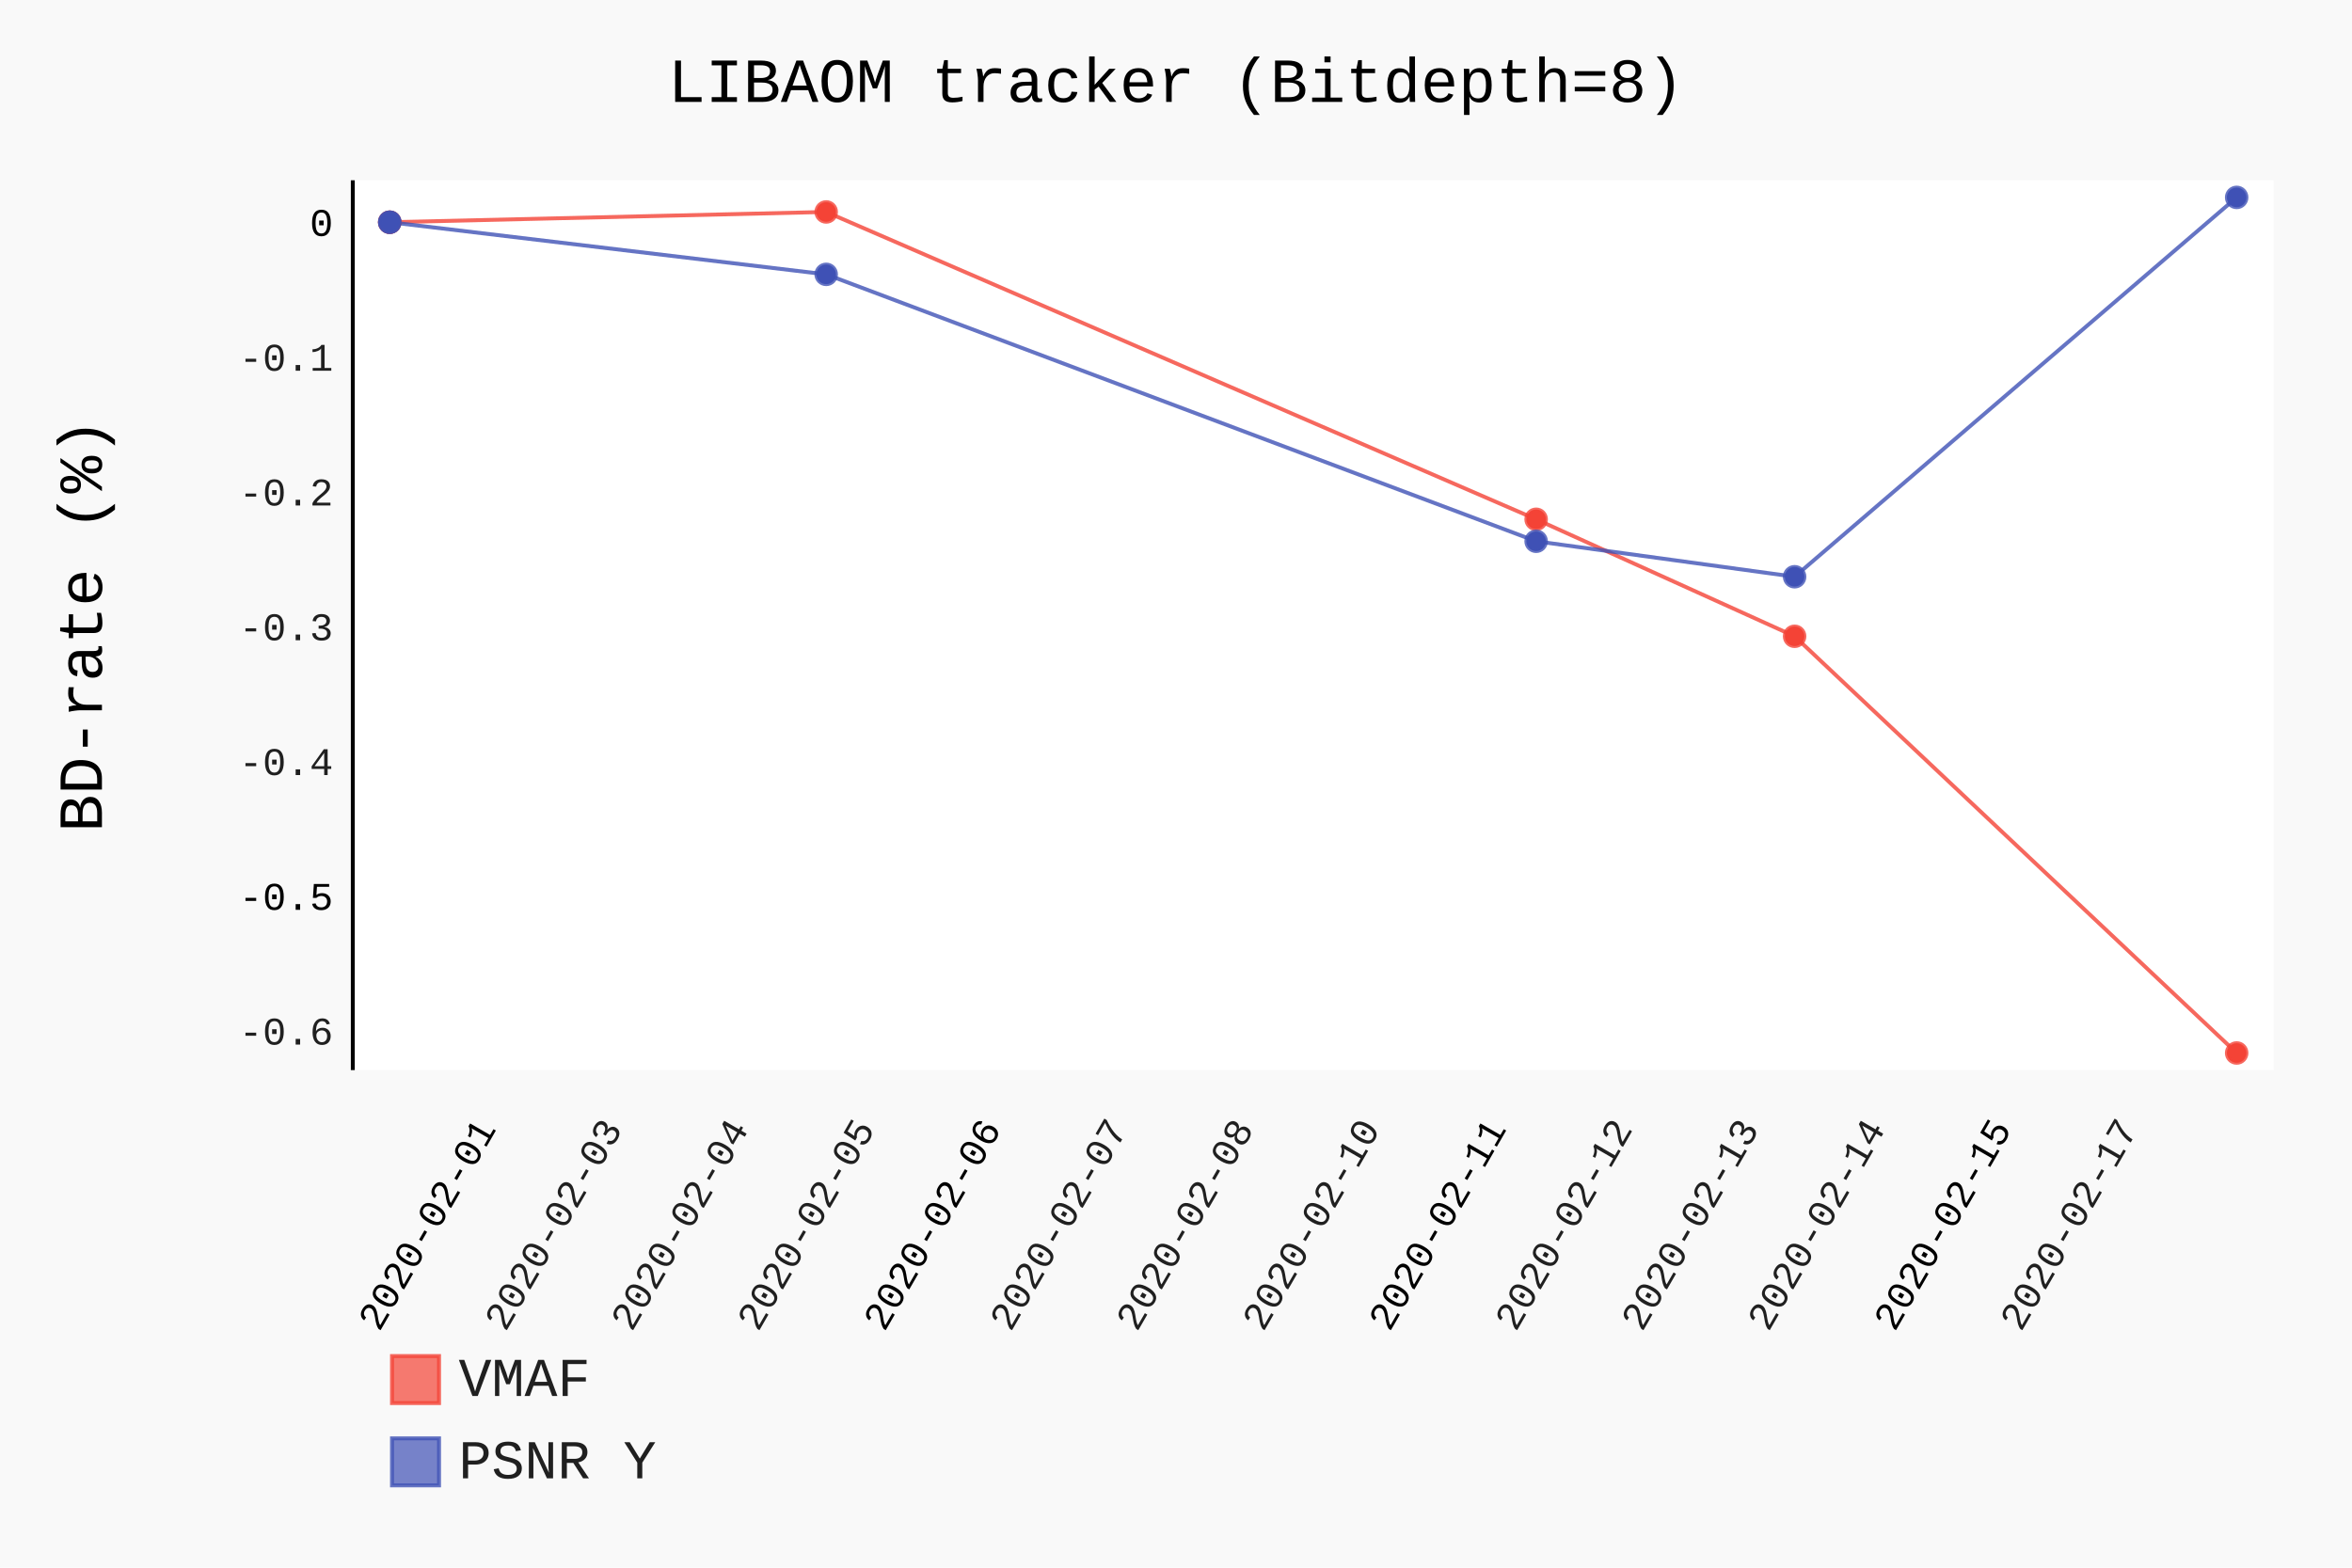
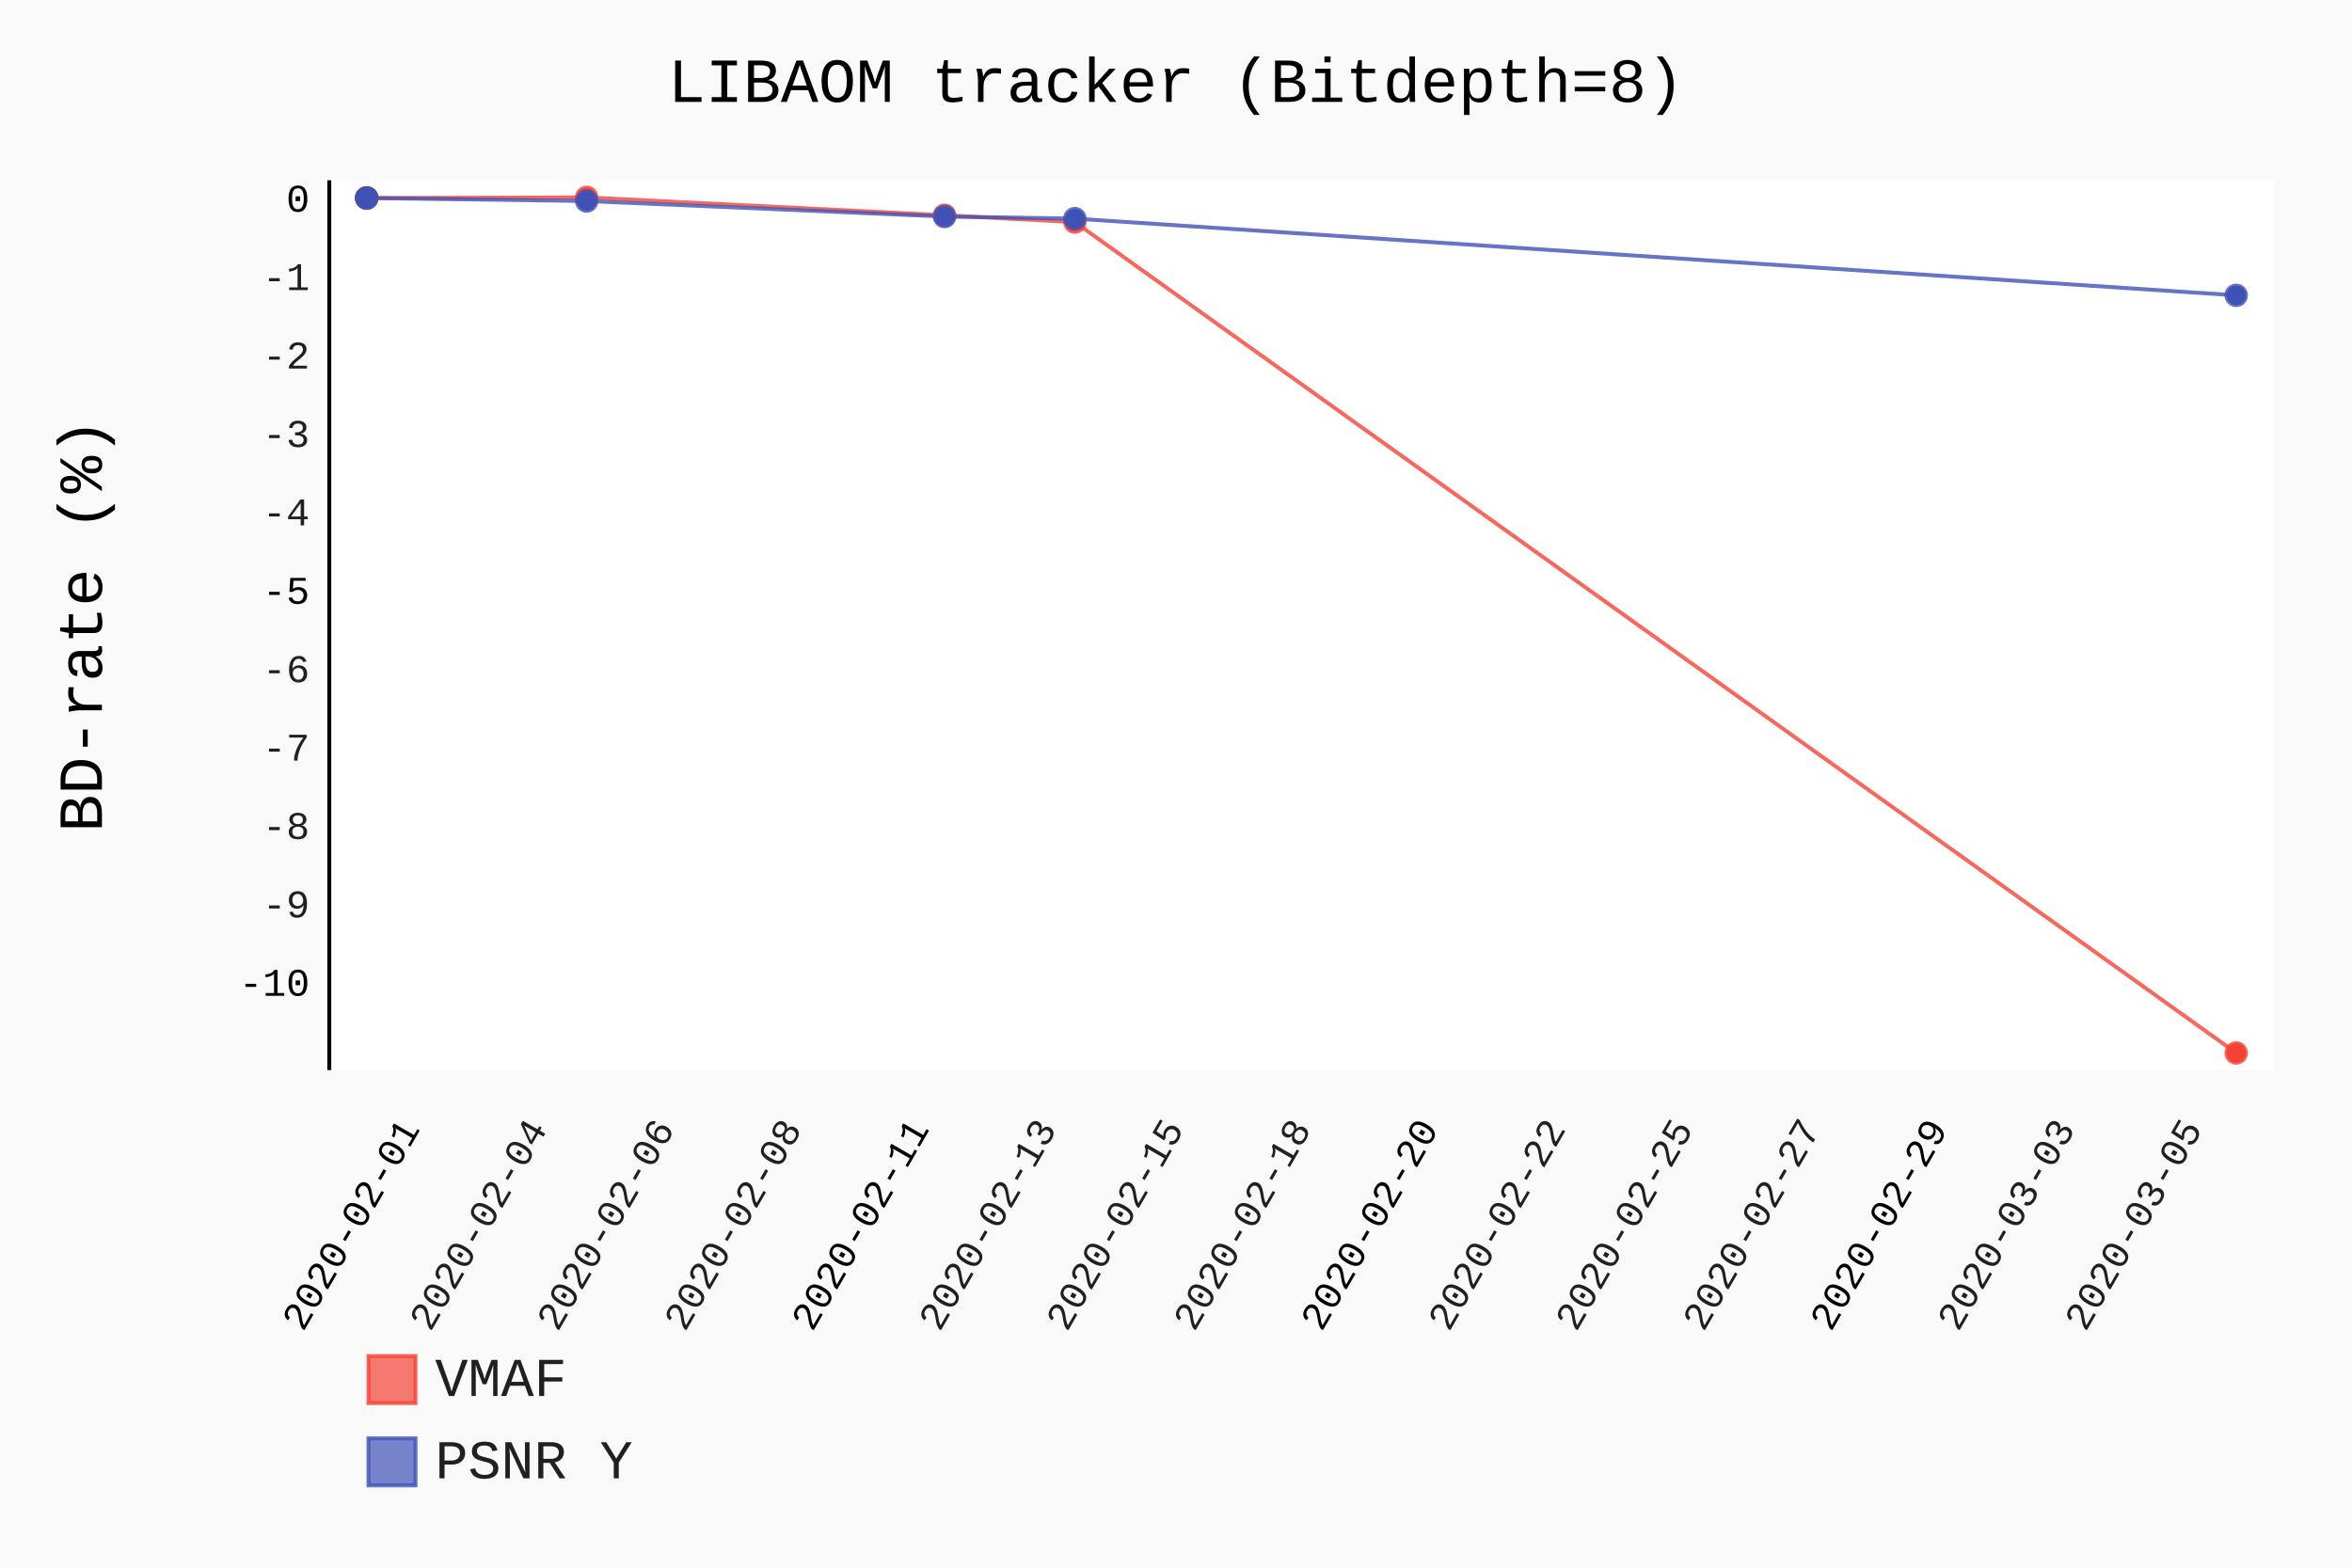
- <svg xmlns="http://www.w3.org/2000/svg" class="pygal-chart" id="chart-285e92e3-4b41-4fab-996c-db3d4fa0ee88" viewBox="0 0 600 400">
+ <svg xmlns="http://www.w3.org/2000/svg" class="pygal-chart" id="chart-dac08c39-d9d9-47a5-83cc-a10a41d7985b" viewBox="0 0 600 400">
  <defs>
-     <style type="text/css">#chart-285e92e3-4b41-4fab-996c-db3d4fa0ee88{-webkit-user-select:none;-webkit-font-smoothing:antialiased;font-family:Consolas,"Liberation Mono",Menlo,Courier,monospace}#chart-285e92e3-4b41-4fab-996c-db3d4fa0ee88 .title{font-family:Consolas,"Liberation Mono",Menlo,Courier,monospace;font-size:16px}#chart-285e92e3-4b41-4fab-996c-db3d4fa0ee88 .legends .legend text{font-family:Consolas,"Liberation Mono",Menlo,Courier,monospace;font-size:14px}#chart-285e92e3-4b41-4fab-996c-db3d4fa0ee88 .axis text{font-family:Consolas,"Liberation Mono",Menlo,Courier,monospace;font-size:10px}#chart-285e92e3-4b41-4fab-996c-db3d4fa0ee88 .axis text.major{font-family:Consolas,"Liberation Mono",Menlo,Courier,monospace;font-size:10px}#chart-285e92e3-4b41-4fab-996c-db3d4fa0ee88 .text-overlay text.value{font-family:Consolas,"Liberation Mono",Menlo,Courier,monospace;font-size:16px}#chart-285e92e3-4b41-4fab-996c-db3d4fa0ee88 .text-overlay text.label{font-family:Consolas,"Liberation Mono",Menlo,Courier,monospace;font-size:10px}#chart-285e92e3-4b41-4fab-996c-db3d4fa0ee88 .tooltip{font-family:Consolas,"Liberation Mono",Menlo,Courier,monospace;font-size:14px}#chart-285e92e3-4b41-4fab-996c-db3d4fa0ee88 text.no_data{font-family:Consolas,"Liberation Mono",Menlo,Courier,monospace;font-size:64px}
- #chart-285e92e3-4b41-4fab-996c-db3d4fa0ee88{background-color:rgba(249,249,249,1)}#chart-285e92e3-4b41-4fab-996c-db3d4fa0ee88 path,#chart-285e92e3-4b41-4fab-996c-db3d4fa0ee88 line,#chart-285e92e3-4b41-4fab-996c-db3d4fa0ee88 rect,#chart-285e92e3-4b41-4fab-996c-db3d4fa0ee88 circle{-webkit-transition:150ms;-moz-transition:150ms;transition:150ms}#chart-285e92e3-4b41-4fab-996c-db3d4fa0ee88 .graph &gt; .background{fill:rgba(249,249,249,1)}#chart-285e92e3-4b41-4fab-996c-db3d4fa0ee88 .plot &gt; .background{fill:rgba(255,255,255,1)}#chart-285e92e3-4b41-4fab-996c-db3d4fa0ee88 .graph{fill:rgba(0,0,0,.87)}#chart-285e92e3-4b41-4fab-996c-db3d4fa0ee88 text.no_data{fill:rgba(0,0,0,1)}#chart-285e92e3-4b41-4fab-996c-db3d4fa0ee88 .title{fill:rgba(0,0,0,1)}#chart-285e92e3-4b41-4fab-996c-db3d4fa0ee88 .legends .legend text{fill:rgba(0,0,0,.87)}#chart-285e92e3-4b41-4fab-996c-db3d4fa0ee88 .legends .legend:hover text{fill:rgba(0,0,0,1)}#chart-285e92e3-4b41-4fab-996c-db3d4fa0ee88 .axis .line{stroke:rgba(0,0,0,1)}#chart-285e92e3-4b41-4fab-996c-db3d4fa0ee88 .axis .guide.line{stroke:rgba(0,0,0,.54)}#chart-285e92e3-4b41-4fab-996c-db3d4fa0ee88 .axis .major.line{stroke:rgba(0,0,0,.87)}#chart-285e92e3-4b41-4fab-996c-db3d4fa0ee88 .axis text.major{fill:rgba(0,0,0,1)}#chart-285e92e3-4b41-4fab-996c-db3d4fa0ee88 .axis.y .guides:hover .guide.line,#chart-285e92e3-4b41-4fab-996c-db3d4fa0ee88 .line-graph .axis.x .guides:hover .guide.line,#chart-285e92e3-4b41-4fab-996c-db3d4fa0ee88 .stackedline-graph .axis.x .guides:hover .guide.line,#chart-285e92e3-4b41-4fab-996c-db3d4fa0ee88 .xy-graph .axis.x .guides:hover .guide.line{stroke:rgba(0,0,0,1)}#chart-285e92e3-4b41-4fab-996c-db3d4fa0ee88 .axis .guides:hover text{fill:rgba(0,0,0,1)}#chart-285e92e3-4b41-4fab-996c-db3d4fa0ee88 .reactive{fill-opacity:.7;stroke-opacity:.8}#chart-285e92e3-4b41-4fab-996c-db3d4fa0ee88 .ci{stroke:rgba(0,0,0,.87)}#chart-285e92e3-4b41-4fab-996c-db3d4fa0ee88 .reactive.active,#chart-285e92e3-4b41-4fab-996c-db3d4fa0ee88 .active .reactive{fill-opacity:.8;stroke-opacity:.9;stroke-width:4}#chart-285e92e3-4b41-4fab-996c-db3d4fa0ee88 .ci .reactive.active{stroke-width:1.5}#chart-285e92e3-4b41-4fab-996c-db3d4fa0ee88 .series text{fill:rgba(0,0,0,1)}#chart-285e92e3-4b41-4fab-996c-db3d4fa0ee88 .tooltip rect{fill:rgba(255,255,255,1);stroke:rgba(0,0,0,1);-webkit-transition:opacity 150ms;-moz-transition:opacity 150ms;transition:opacity 150ms}#chart-285e92e3-4b41-4fab-996c-db3d4fa0ee88 .tooltip .label{fill:rgba(0,0,0,.87)}#chart-285e92e3-4b41-4fab-996c-db3d4fa0ee88 .tooltip .label{fill:rgba(0,0,0,.87)}#chart-285e92e3-4b41-4fab-996c-db3d4fa0ee88 .tooltip .legend{font-size:.8em;fill:rgba(0,0,0,.54)}#chart-285e92e3-4b41-4fab-996c-db3d4fa0ee88 .tooltip .x_label{font-size:.6em;fill:rgba(0,0,0,1)}#chart-285e92e3-4b41-4fab-996c-db3d4fa0ee88 .tooltip .xlink{font-size:.5em;text-decoration:underline}#chart-285e92e3-4b41-4fab-996c-db3d4fa0ee88 .tooltip .value{font-size:1.5em}#chart-285e92e3-4b41-4fab-996c-db3d4fa0ee88 .bound{font-size:.5em}#chart-285e92e3-4b41-4fab-996c-db3d4fa0ee88 .max-value{font-size:.75em;fill:rgba(0,0,0,.54)}#chart-285e92e3-4b41-4fab-996c-db3d4fa0ee88 .map-element{fill:rgba(255,255,255,1);stroke:rgba(0,0,0,.54) !important}#chart-285e92e3-4b41-4fab-996c-db3d4fa0ee88 .map-element .reactive{fill-opacity:inherit;stroke-opacity:inherit}#chart-285e92e3-4b41-4fab-996c-db3d4fa0ee88 .color-0,#chart-285e92e3-4b41-4fab-996c-db3d4fa0ee88 .color-0 a:visited{stroke:#F44336;fill:#F44336}#chart-285e92e3-4b41-4fab-996c-db3d4fa0ee88 .color-1,#chart-285e92e3-4b41-4fab-996c-db3d4fa0ee88 .color-1 a:visited{stroke:#3F51B5;fill:#3F51B5}#chart-285e92e3-4b41-4fab-996c-db3d4fa0ee88 .text-overlay .color-0 text{fill:black}#chart-285e92e3-4b41-4fab-996c-db3d4fa0ee88 .text-overlay .color-1 text{fill:black}
- #chart-285e92e3-4b41-4fab-996c-db3d4fa0ee88 text.no_data{text-anchor:middle}#chart-285e92e3-4b41-4fab-996c-db3d4fa0ee88 .guide.line{fill:none}#chart-285e92e3-4b41-4fab-996c-db3d4fa0ee88 .centered{text-anchor:middle}#chart-285e92e3-4b41-4fab-996c-db3d4fa0ee88 .title{text-anchor:middle}#chart-285e92e3-4b41-4fab-996c-db3d4fa0ee88 .legends .legend text{fill-opacity:1}#chart-285e92e3-4b41-4fab-996c-db3d4fa0ee88 .axis.x text{text-anchor:middle}#chart-285e92e3-4b41-4fab-996c-db3d4fa0ee88 .axis.x:not(.web) text[transform]{text-anchor:start}#chart-285e92e3-4b41-4fab-996c-db3d4fa0ee88 .axis.x:not(.web) text[transform].backwards{text-anchor:end}#chart-285e92e3-4b41-4fab-996c-db3d4fa0ee88 .axis.y text{text-anchor:end}#chart-285e92e3-4b41-4fab-996c-db3d4fa0ee88 .axis.y text[transform].backwards{text-anchor:start}#chart-285e92e3-4b41-4fab-996c-db3d4fa0ee88 .axis.y2 text{text-anchor:start}#chart-285e92e3-4b41-4fab-996c-db3d4fa0ee88 .axis.y2 text[transform].backwards{text-anchor:end}#chart-285e92e3-4b41-4fab-996c-db3d4fa0ee88 .axis .guide.line{stroke-dasharray:4,4}#chart-285e92e3-4b41-4fab-996c-db3d4fa0ee88 .axis .major.guide.line{stroke-dasharray:6,6}#chart-285e92e3-4b41-4fab-996c-db3d4fa0ee88 .horizontal .axis.y .guide.line,#chart-285e92e3-4b41-4fab-996c-db3d4fa0ee88 .horizontal .axis.y2 .guide.line,#chart-285e92e3-4b41-4fab-996c-db3d4fa0ee88 .vertical .axis.x .guide.line{opacity:0}#chart-285e92e3-4b41-4fab-996c-db3d4fa0ee88 .horizontal .axis.always_show .guide.line,#chart-285e92e3-4b41-4fab-996c-db3d4fa0ee88 .vertical .axis.always_show .guide.line{opacity:1 !important}#chart-285e92e3-4b41-4fab-996c-db3d4fa0ee88 .axis.y .guides:hover .guide.line,#chart-285e92e3-4b41-4fab-996c-db3d4fa0ee88 .axis.y2 .guides:hover .guide.line,#chart-285e92e3-4b41-4fab-996c-db3d4fa0ee88 .axis.x .guides:hover .guide.line{opacity:1}#chart-285e92e3-4b41-4fab-996c-db3d4fa0ee88 .axis .guides:hover text{opacity:1}#chart-285e92e3-4b41-4fab-996c-db3d4fa0ee88 .nofill{fill:none}#chart-285e92e3-4b41-4fab-996c-db3d4fa0ee88 .subtle-fill{fill-opacity:.2}#chart-285e92e3-4b41-4fab-996c-db3d4fa0ee88 .dot{stroke-width:1px;fill-opacity:1}#chart-285e92e3-4b41-4fab-996c-db3d4fa0ee88 .dot.active{stroke-width:5px}#chart-285e92e3-4b41-4fab-996c-db3d4fa0ee88 .dot.negative{fill:transparent}#chart-285e92e3-4b41-4fab-996c-db3d4fa0ee88 text,#chart-285e92e3-4b41-4fab-996c-db3d4fa0ee88 tspan{stroke:none !important}#chart-285e92e3-4b41-4fab-996c-db3d4fa0ee88 .series text.active{opacity:1}#chart-285e92e3-4b41-4fab-996c-db3d4fa0ee88 .tooltip rect{fill-opacity:.95;stroke-width:.5}#chart-285e92e3-4b41-4fab-996c-db3d4fa0ee88 .tooltip text{fill-opacity:1}#chart-285e92e3-4b41-4fab-996c-db3d4fa0ee88 .showable{visibility:hidden}#chart-285e92e3-4b41-4fab-996c-db3d4fa0ee88 .showable.shown{visibility:visible}#chart-285e92e3-4b41-4fab-996c-db3d4fa0ee88 .gauge-background{fill:rgba(229,229,229,1);stroke:none}#chart-285e92e3-4b41-4fab-996c-db3d4fa0ee88 .bg-lines{stroke:rgba(249,249,249,1);stroke-width:2px}</style>
+     <style type="text/css">#chart-dac08c39-d9d9-47a5-83cc-a10a41d7985b{-webkit-user-select:none;-webkit-font-smoothing:antialiased;font-family:Consolas,"Liberation Mono",Menlo,Courier,monospace}#chart-dac08c39-d9d9-47a5-83cc-a10a41d7985b .title{font-family:Consolas,"Liberation Mono",Menlo,Courier,monospace;font-size:16px}#chart-dac08c39-d9d9-47a5-83cc-a10a41d7985b .legends .legend text{font-family:Consolas,"Liberation Mono",Menlo,Courier,monospace;font-size:14px}#chart-dac08c39-d9d9-47a5-83cc-a10a41d7985b .axis text{font-family:Consolas,"Liberation Mono",Menlo,Courier,monospace;font-size:10px}#chart-dac08c39-d9d9-47a5-83cc-a10a41d7985b .axis text.major{font-family:Consolas,"Liberation Mono",Menlo,Courier,monospace;font-size:10px}#chart-dac08c39-d9d9-47a5-83cc-a10a41d7985b .text-overlay text.value{font-family:Consolas,"Liberation Mono",Menlo,Courier,monospace;font-size:16px}#chart-dac08c39-d9d9-47a5-83cc-a10a41d7985b .text-overlay text.label{font-family:Consolas,"Liberation Mono",Menlo,Courier,monospace;font-size:10px}#chart-dac08c39-d9d9-47a5-83cc-a10a41d7985b .tooltip{font-family:Consolas,"Liberation Mono",Menlo,Courier,monospace;font-size:14px}#chart-dac08c39-d9d9-47a5-83cc-a10a41d7985b text.no_data{font-family:Consolas,"Liberation Mono",Menlo,Courier,monospace;font-size:64px}
+ #chart-dac08c39-d9d9-47a5-83cc-a10a41d7985b{background-color:rgba(249,249,249,1)}#chart-dac08c39-d9d9-47a5-83cc-a10a41d7985b path,#chart-dac08c39-d9d9-47a5-83cc-a10a41d7985b line,#chart-dac08c39-d9d9-47a5-83cc-a10a41d7985b rect,#chart-dac08c39-d9d9-47a5-83cc-a10a41d7985b circle{-webkit-transition:150ms;-moz-transition:150ms;transition:150ms}#chart-dac08c39-d9d9-47a5-83cc-a10a41d7985b .graph &gt; .background{fill:rgba(249,249,249,1)}#chart-dac08c39-d9d9-47a5-83cc-a10a41d7985b .plot &gt; .background{fill:rgba(255,255,255,1)}#chart-dac08c39-d9d9-47a5-83cc-a10a41d7985b .graph{fill:rgba(0,0,0,.87)}#chart-dac08c39-d9d9-47a5-83cc-a10a41d7985b text.no_data{fill:rgba(0,0,0,1)}#chart-dac08c39-d9d9-47a5-83cc-a10a41d7985b .title{fill:rgba(0,0,0,1)}#chart-dac08c39-d9d9-47a5-83cc-a10a41d7985b .legends .legend text{fill:rgba(0,0,0,.87)}#chart-dac08c39-d9d9-47a5-83cc-a10a41d7985b .legends .legend:hover text{fill:rgba(0,0,0,1)}#chart-dac08c39-d9d9-47a5-83cc-a10a41d7985b .axis .line{stroke:rgba(0,0,0,1)}#chart-dac08c39-d9d9-47a5-83cc-a10a41d7985b .axis .guide.line{stroke:rgba(0,0,0,.54)}#chart-dac08c39-d9d9-47a5-83cc-a10a41d7985b .axis .major.line{stroke:rgba(0,0,0,.87)}#chart-dac08c39-d9d9-47a5-83cc-a10a41d7985b .axis text.major{fill:rgba(0,0,0,1)}#chart-dac08c39-d9d9-47a5-83cc-a10a41d7985b .axis.y .guides:hover .guide.line,#chart-dac08c39-d9d9-47a5-83cc-a10a41d7985b .line-graph .axis.x .guides:hover .guide.line,#chart-dac08c39-d9d9-47a5-83cc-a10a41d7985b .stackedline-graph .axis.x .guides:hover .guide.line,#chart-dac08c39-d9d9-47a5-83cc-a10a41d7985b .xy-graph .axis.x .guides:hover .guide.line{stroke:rgba(0,0,0,1)}#chart-dac08c39-d9d9-47a5-83cc-a10a41d7985b .axis .guides:hover text{fill:rgba(0,0,0,1)}#chart-dac08c39-d9d9-47a5-83cc-a10a41d7985b .reactive{fill-opacity:.7;stroke-opacity:.8}#chart-dac08c39-d9d9-47a5-83cc-a10a41d7985b .ci{stroke:rgba(0,0,0,.87)}#chart-dac08c39-d9d9-47a5-83cc-a10a41d7985b .reactive.active,#chart-dac08c39-d9d9-47a5-83cc-a10a41d7985b .active .reactive{fill-opacity:.8;stroke-opacity:.9;stroke-width:4}#chart-dac08c39-d9d9-47a5-83cc-a10a41d7985b .ci .reactive.active{stroke-width:1.5}#chart-dac08c39-d9d9-47a5-83cc-a10a41d7985b .series text{fill:rgba(0,0,0,1)}#chart-dac08c39-d9d9-47a5-83cc-a10a41d7985b .tooltip rect{fill:rgba(255,255,255,1);stroke:rgba(0,0,0,1);-webkit-transition:opacity 150ms;-moz-transition:opacity 150ms;transition:opacity 150ms}#chart-dac08c39-d9d9-47a5-83cc-a10a41d7985b .tooltip .label{fill:rgba(0,0,0,.87)}#chart-dac08c39-d9d9-47a5-83cc-a10a41d7985b .tooltip .label{fill:rgba(0,0,0,.87)}#chart-dac08c39-d9d9-47a5-83cc-a10a41d7985b .tooltip .legend{font-size:.8em;fill:rgba(0,0,0,.54)}#chart-dac08c39-d9d9-47a5-83cc-a10a41d7985b .tooltip .x_label{font-size:.6em;fill:rgba(0,0,0,1)}#chart-dac08c39-d9d9-47a5-83cc-a10a41d7985b .tooltip .xlink{font-size:.5em;text-decoration:underline}#chart-dac08c39-d9d9-47a5-83cc-a10a41d7985b .tooltip .value{font-size:1.5em}#chart-dac08c39-d9d9-47a5-83cc-a10a41d7985b .bound{font-size:.5em}#chart-dac08c39-d9d9-47a5-83cc-a10a41d7985b .max-value{font-size:.75em;fill:rgba(0,0,0,.54)}#chart-dac08c39-d9d9-47a5-83cc-a10a41d7985b .map-element{fill:rgba(255,255,255,1);stroke:rgba(0,0,0,.54) !important}#chart-dac08c39-d9d9-47a5-83cc-a10a41d7985b .map-element .reactive{fill-opacity:inherit;stroke-opacity:inherit}#chart-dac08c39-d9d9-47a5-83cc-a10a41d7985b .color-0,#chart-dac08c39-d9d9-47a5-83cc-a10a41d7985b .color-0 a:visited{stroke:#F44336;fill:#F44336}#chart-dac08c39-d9d9-47a5-83cc-a10a41d7985b .color-1,#chart-dac08c39-d9d9-47a5-83cc-a10a41d7985b .color-1 a:visited{stroke:#3F51B5;fill:#3F51B5}#chart-dac08c39-d9d9-47a5-83cc-a10a41d7985b .text-overlay .color-0 text{fill:black}#chart-dac08c39-d9d9-47a5-83cc-a10a41d7985b .text-overlay .color-1 text{fill:black}
+ #chart-dac08c39-d9d9-47a5-83cc-a10a41d7985b text.no_data{text-anchor:middle}#chart-dac08c39-d9d9-47a5-83cc-a10a41d7985b .guide.line{fill:none}#chart-dac08c39-d9d9-47a5-83cc-a10a41d7985b .centered{text-anchor:middle}#chart-dac08c39-d9d9-47a5-83cc-a10a41d7985b .title{text-anchor:middle}#chart-dac08c39-d9d9-47a5-83cc-a10a41d7985b .legends .legend text{fill-opacity:1}#chart-dac08c39-d9d9-47a5-83cc-a10a41d7985b .axis.x text{text-anchor:middle}#chart-dac08c39-d9d9-47a5-83cc-a10a41d7985b .axis.x:not(.web) text[transform]{text-anchor:start}#chart-dac08c39-d9d9-47a5-83cc-a10a41d7985b .axis.x:not(.web) text[transform].backwards{text-anchor:end}#chart-dac08c39-d9d9-47a5-83cc-a10a41d7985b .axis.y text{text-anchor:end}#chart-dac08c39-d9d9-47a5-83cc-a10a41d7985b .axis.y text[transform].backwards{text-anchor:start}#chart-dac08c39-d9d9-47a5-83cc-a10a41d7985b .axis.y2 text{text-anchor:start}#chart-dac08c39-d9d9-47a5-83cc-a10a41d7985b .axis.y2 text[transform].backwards{text-anchor:end}#chart-dac08c39-d9d9-47a5-83cc-a10a41d7985b .axis .guide.line{stroke-dasharray:4,4}#chart-dac08c39-d9d9-47a5-83cc-a10a41d7985b .axis .major.guide.line{stroke-dasharray:6,6}#chart-dac08c39-d9d9-47a5-83cc-a10a41d7985b .horizontal .axis.y .guide.line,#chart-dac08c39-d9d9-47a5-83cc-a10a41d7985b .horizontal .axis.y2 .guide.line,#chart-dac08c39-d9d9-47a5-83cc-a10a41d7985b .vertical .axis.x .guide.line{opacity:0}#chart-dac08c39-d9d9-47a5-83cc-a10a41d7985b .horizontal .axis.always_show .guide.line,#chart-dac08c39-d9d9-47a5-83cc-a10a41d7985b .vertical .axis.always_show .guide.line{opacity:1 !important}#chart-dac08c39-d9d9-47a5-83cc-a10a41d7985b .axis.y .guides:hover .guide.line,#chart-dac08c39-d9d9-47a5-83cc-a10a41d7985b .axis.y2 .guides:hover .guide.line,#chart-dac08c39-d9d9-47a5-83cc-a10a41d7985b .axis.x .guides:hover .guide.line{opacity:1}#chart-dac08c39-d9d9-47a5-83cc-a10a41d7985b .axis .guides:hover text{opacity:1}#chart-dac08c39-d9d9-47a5-83cc-a10a41d7985b .nofill{fill:none}#chart-dac08c39-d9d9-47a5-83cc-a10a41d7985b .subtle-fill{fill-opacity:.2}#chart-dac08c39-d9d9-47a5-83cc-a10a41d7985b .dot{stroke-width:1px;fill-opacity:1}#chart-dac08c39-d9d9-47a5-83cc-a10a41d7985b .dot.active{stroke-width:5px}#chart-dac08c39-d9d9-47a5-83cc-a10a41d7985b .dot.negative{fill:transparent}#chart-dac08c39-d9d9-47a5-83cc-a10a41d7985b text,#chart-dac08c39-d9d9-47a5-83cc-a10a41d7985b tspan{stroke:none !important}#chart-dac08c39-d9d9-47a5-83cc-a10a41d7985b .series text.active{opacity:1}#chart-dac08c39-d9d9-47a5-83cc-a10a41d7985b .tooltip rect{fill-opacity:.95;stroke-width:.5}#chart-dac08c39-d9d9-47a5-83cc-a10a41d7985b .tooltip text{fill-opacity:1}#chart-dac08c39-d9d9-47a5-83cc-a10a41d7985b .showable{visibility:hidden}#chart-dac08c39-d9d9-47a5-83cc-a10a41d7985b .showable.shown{visibility:visible}#chart-dac08c39-d9d9-47a5-83cc-a10a41d7985b .gauge-background{fill:rgba(229,229,229,1);stroke:none}#chart-dac08c39-d9d9-47a5-83cc-a10a41d7985b .bg-lines{stroke:rgba(249,249,249,1);stroke-width:2px}</style>
  </defs>
  <g class="graph datetimeline-graph vertical">
    <rect class="background" height="400" width="600" x="0" y="0" />
-     <g class="plot" transform="translate(90, 46)">
-       <rect class="background" height="227.038" width="490.0" x="0" y="0" />
+     <g class="plot" transform="translate(84, 46)">
+       <rect class="background" height="227.038" width="496.0" x="0" y="0" />
      <g class="axis y">
        <g class="guides">
-           <text class="" x="-5" y="220.532">-0.6</text>
+           <text class="major" x="-5" y="208.081">-10</text>
        </g>
        <g class="guides">
-           <text class="major" x="-5" y="186.143">-0.5</text>
+           <text class="" x="-5" y="188.075">-9</text>
        </g>
        <g class="guides">
-           <text class="" x="-5" y="151.755">-0.4</text>
+           <text class="" x="-5" y="168.069">-8</text>
        </g>
        <g class="guides">
-           <text class="" x="-5" y="117.366">-0.3</text>
+           <text class="" x="-5" y="148.062">-7</text>
        </g>
        <g class="guides">
-           <text class="" x="-5" y="82.978">-0.2</text>
+           <text class="" x="-5" y="128.056">-6</text>
        </g>
        <g class="guides">
-           <text class="" x="-5" y="48.589">-0.1</text>
+           <text class="major" x="-5" y="108.05">-5</text>
        </g>
        <g class="guides">
-           <text class="major" x="-5" y="14.201">0</text>
+           <text class="" x="-5" y="88.044">-4</text>
+         </g>
+         <g class="guides">
+           <text class="" x="-5" y="68.037">-3</text>
+         </g>
+         <g class="guides">
+           <text class="" x="-5" y="48.031">-2</text>
+         </g>
+         <g class="guides">
+           <text class="" x="-5" y="28.025">-1</text>
+         </g>
+         <g class="guides">
+           <text class="major" x="-5" y="8.019">0</text>
        </g>
      </g>
      <g class="axis x">
        <path class="line" d="M0 0 v227.038" />
        <g class="guides">
-           <path class="major guide line" d="M36.742 0 v227.038" />
-           <text class="major backwards" transform="rotate(300 36.74236 242.0385)" x="36.742" y="242.038">2020-02-01</text>
+           <path class="major guide line" d="M23.31 0 v227.038" />
+           <text class="major backwards" transform="rotate(300 23.30978 242.0385)" x="23.31" y="242.038">2020-02-01</text>
        </g>
        <g class="guides">
-           <path class="guide line" d="M68.958 0 v227.038" />
-           <text class="backwards" transform="rotate(300 68.95849 242.0385)" x="68.958" y="242.038">2020-02-03</text>
+           <path class="guide line" d="M55.789 0 v227.038" />
+           <text class="backwards" transform="rotate(300 55.7893 242.0385)" x="55.789" y="242.038">2020-02-04</text>
        </g>
        <g class="guides">
-           <path class="guide line" d="M101.175 0 v227.038" />
-           <text class="backwards" transform="rotate(300 101.1746 242.0385)" x="101.175" y="242.038">2020-02-04</text>
+           <path class="guide line" d="M88.269 0 v227.038" />
+           <text class="backwards" transform="rotate(300 88.26881 242.0385)" x="88.269" y="242.038">2020-02-06</text>
        </g>
        <g class="guides">
-           <path class="guide line" d="M133.391 0 v227.038" />
-           <text class="backwards" transform="rotate(300 133.3908 242.0385)" x="133.391" y="242.038">2020-02-05</text>
+           <path class="guide line" d="M120.748 0 v227.038" />
+           <text class="backwards" transform="rotate(300 120.7483 242.0385)" x="120.748" y="242.038">2020-02-08</text>
        </g>
        <g class="guides">
-           <path class="major guide line" d="M165.607 0 v227.038" />
-           <text class="major backwards" transform="rotate(300 165.6069 242.0385)" x="165.607" y="242.038">2020-02-06</text>
+           <path class="major guide line" d="M153.228 0 v227.038" />
+           <text class="major backwards" transform="rotate(300 153.2279 242.0385)" x="153.228" y="242.038">2020-02-11</text>
        </g>
        <g class="guides">
-           <path class="guide line" d="M197.823 0 v227.038" />
-           <text class="backwards" transform="rotate(300 197.823 242.0385)" x="197.823" y="242.038">2020-02-07</text>
+           <path class="guide line" d="M185.707 0 v227.038" />
+           <text class="backwards" transform="rotate(300 185.7074 242.0385)" x="185.707" y="242.038">2020-02-13</text>
        </g>
        <g class="guides">
-           <path class="guide line" d="M230.039 0 v227.038" />
-           <text class="backwards" transform="rotate(300 230.0392 242.0385)" x="230.039" y="242.038">2020-02-08</text>
+           <path class="guide line" d="M218.187 0 v227.038" />
+           <text class="backwards" transform="rotate(300 218.1869 242.0385)" x="218.187" y="242.038">2020-02-15</text>
        </g>
        <g class="guides">
-           <path class="guide line" d="M262.255 0 v227.038" />
-           <text class="backwards" transform="rotate(300 262.2553 242.0385)" x="262.255" y="242.038">2020-02-10</text>
+           <path class="guide line" d="M250.666 0 v227.038" />
+           <text class="backwards" transform="rotate(300 250.6664 242.0385)" x="250.666" y="242.038">2020-02-18</text>
        </g>
        <g class="guides">
-           <path class="major guide line" d="M294.471 0 v227.038" />
-           <text class="major backwards" transform="rotate(300 294.4714 242.0385)" x="294.471" y="242.038">2020-02-11</text>
+           <path class="major guide line" d="M283.146 0 v227.038" />
+           <text class="major backwards" transform="rotate(300 283.1459 242.0385)" x="283.146" y="242.038">2020-02-20</text>
        </g>
        <g class="guides">
-           <path class="guide line" d="M326.688 0 v227.038" />
-           <text class="backwards" transform="rotate(300 326.6875 242.0385)" x="326.688" y="242.038">2020-02-12</text>
+           <path class="guide line" d="M315.625 0 v227.038" />
+           <text class="backwards" transform="rotate(300 315.6254 242.0385)" x="315.625" y="242.038">2020-02-22</text>
        </g>
        <g class="guides">
-           <path class="guide line" d="M358.904 0 v227.038" />
-           <text class="backwards" transform="rotate(300 358.9037 242.0385)" x="358.904" y="242.038">2020-02-13</text>
+           <path class="guide line" d="M348.105 0 v227.038" />
+           <text class="backwards" transform="rotate(300 348.105 242.0385)" x="348.105" y="242.038">2020-02-25</text>
        </g>
        <g class="guides">
-           <path class="guide line" d="M391.12 0 v227.038" />
-           <text class="backwards" transform="rotate(300 391.1198 242.0385)" x="391.12" y="242.038">2020-02-14</text>
+           <path class="guide line" d="M380.584 0 v227.038" />
+           <text class="backwards" transform="rotate(300 380.5845 242.0385)" x="380.584" y="242.038">2020-02-27</text>
        </g>
        <g class="guides">
-           <path class="major guide line" d="M423.336 0 v227.038" />
-           <text class="major backwards" transform="rotate(300 423.3359 242.0385)" x="423.336" y="242.038">2020-02-15</text>
+           <path class="major guide line" d="M413.064 0 v227.038" />
+           <text class="major backwards" transform="rotate(300 413.064 242.0385)" x="413.064" y="242.038">2020-02-29</text>
        </g>
        <g class="guides">
-           <path class="guide line" d="M455.552 0 v227.038" />
-           <text class="backwards" transform="rotate(300 455.5521 242.0385)" x="455.552" y="242.038">2020-02-17</text>
+           <path class="guide line" d="M445.544 0 v227.038" />
+           <text class="backwards" transform="rotate(300 445.5435 242.0385)" x="445.544" y="242.038">2020-03-03</text>
+         </g>
+         <g class="guides">
+           <path class="guide line" d="M478.023 0 v227.038" />
+           <text class="backwards" transform="rotate(300 478.023 242.0385)" x="478.023" y="242.038">2020-03-05</text>
        </g>
      </g>
      <g class="series serie-0 color-0">
-         <path class="line reactive nofill" d="M9.423 10.701 L9.423 10.701 120.762 8.079 301.871 86.497 367.81 116.352 480.577 222.672" />
+         <path class="line reactive nofill" d="M9.538 4.519 L9.538 4.519 65.663 4.366 156.958 8.928 190.197 10.665 486.462 222.672" />
      </g>
      <g class="series serie-1 color-1">
-         <path class="line reactive nofill" d="M9.423 10.701 L9.423 10.701 120.762 24.004 301.871 92.107 367.81 101.157 480.577 4.366" />
+         <path class="line reactive nofill" d="M9.538 4.519 L9.538 4.519 65.663 5.293 156.958 9.255 190.197 9.781 486.462 29.358" />
      </g>
    </g>
    <g class="titles">
      <text class="title plot_title" x="300.0" y="26">LIBAOM tracker (Bitdepth=8)</text>
      <text class="title" transform="rotate(-90 0 159.5192)" x="0" y="185.519">BD-rate (%)</text>
    </g>
-     <g class="plot overlay" transform="translate(90, 46)">
+     <g class="plot overlay" transform="translate(84, 46)">
      <g class="series serie-0 color-0">
        <g class="dots">
-           <circle class="dot reactive tooltip-trigger" cx="9.423" cy="10.701" r="2.5" />
+           <circle class="dot reactive tooltip-trigger" cx="9.538" cy="4.519" r="2.5" />
        </g>
        <g class="dots">
-           <circle class="dot reactive tooltip-trigger" cx="9.423" cy="10.701" r="2.5" />
+           <circle class="dot reactive tooltip-trigger" cx="9.538" cy="4.519" r="2.5" />
        </g>
        <g class="dots">
-           <circle class="dot reactive tooltip-trigger" cx="120.762" cy="8.079" r="2.5" />
+           <circle class="dot reactive tooltip-trigger" cx="65.663" cy="4.366" r="2.5" />
        </g>
        <g class="dots">
-           <circle class="dot reactive tooltip-trigger" cx="301.871" cy="86.497" r="2.5" />
+           <circle class="dot reactive tooltip-trigger" cx="156.958" cy="8.928" r="2.5" />
        </g>
        <g class="dots">
-           <circle class="dot reactive tooltip-trigger" cx="367.81" cy="116.352" r="2.5" />
+           <circle class="dot reactive tooltip-trigger" cx="190.197" cy="10.665" r="2.5" />
        </g>
        <g class="dots">
-           <circle class="dot reactive tooltip-trigger" cx="480.577" cy="222.672" r="2.5" />
+           <circle class="dot reactive tooltip-trigger" cx="486.462" cy="222.672" r="2.5" />
        </g>
      </g>
      <g class="series serie-1 color-1">
        <g class="dots">
-           <circle class="dot reactive tooltip-trigger" cx="9.423" cy="10.701" r="2.5" />
+           <circle class="dot reactive tooltip-trigger" cx="9.538" cy="4.519" r="2.5" />
        </g>
        <g class="dots">
-           <circle class="dot reactive tooltip-trigger" cx="9.423" cy="10.701" r="2.5" />
+           <circle class="dot reactive tooltip-trigger" cx="9.538" cy="4.519" r="2.5" />
        </g>
        <g class="dots">
-           <circle class="dot reactive tooltip-trigger" cx="120.762" cy="24.004" r="2.5" />
+           <circle class="dot reactive tooltip-trigger" cx="65.663" cy="5.293" r="2.5" />
        </g>
        <g class="dots">
-           <circle class="dot reactive tooltip-trigger" cx="301.871" cy="92.107" r="2.5" />
+           <circle class="dot reactive tooltip-trigger" cx="156.958" cy="9.255" r="2.5" />
        </g>
        <g class="dots">
-           <circle class="dot reactive tooltip-trigger" cx="367.81" cy="101.157" r="2.5" />
+           <circle class="dot reactive tooltip-trigger" cx="190.197" cy="9.781" r="2.5" />
        </g>
        <g class="dots">
-           <circle class="dot reactive tooltip-trigger" cx="480.577" cy="4.366" r="2.5" />
+           <circle class="dot reactive tooltip-trigger" cx="486.462" cy="29.358" r="2.5" />
        </g>
      </g>
    </g>
-     <g class="plot text-overlay" transform="translate(90, 46)">
+     <g class="plot text-overlay" transform="translate(84, 46)">
      <g class="series serie-0 color-0" />
      <g class="series serie-1 color-1" />
    </g>
-     <g class="plot tooltip-overlay" transform="translate(90, 46)">
+     <g class="plot tooltip-overlay" transform="translate(84, 46)">
      <g class="tooltip" style="opacity: 0" transform="translate(0 0)">
        <rect class="tooltip-box" height="0" rx="0" ry="0" width="0" />
        <g class="text" />
      </g>
    </g>
-     <g class="legends" transform="translate(100, 345)">
+     <g class="legends" transform="translate(94, 345)">
      <g class="legend reactive activate-serie" id="activate-serie-0">
        <rect class="color-0 reactive" height="12" width="12" x="0.0" y="1.0" />
        <text x="17.0" y="11.2">VMAF</text>
      </g>
      <g class="legend reactive activate-serie" id="activate-serie-1">
        <rect class="color-1 reactive" height="12" width="12" x="0.0" y="22.0" />
        <text x="17.0" y="32.2">PSNR Y</text>
      </g>
    </g>
  </g>
</svg>
